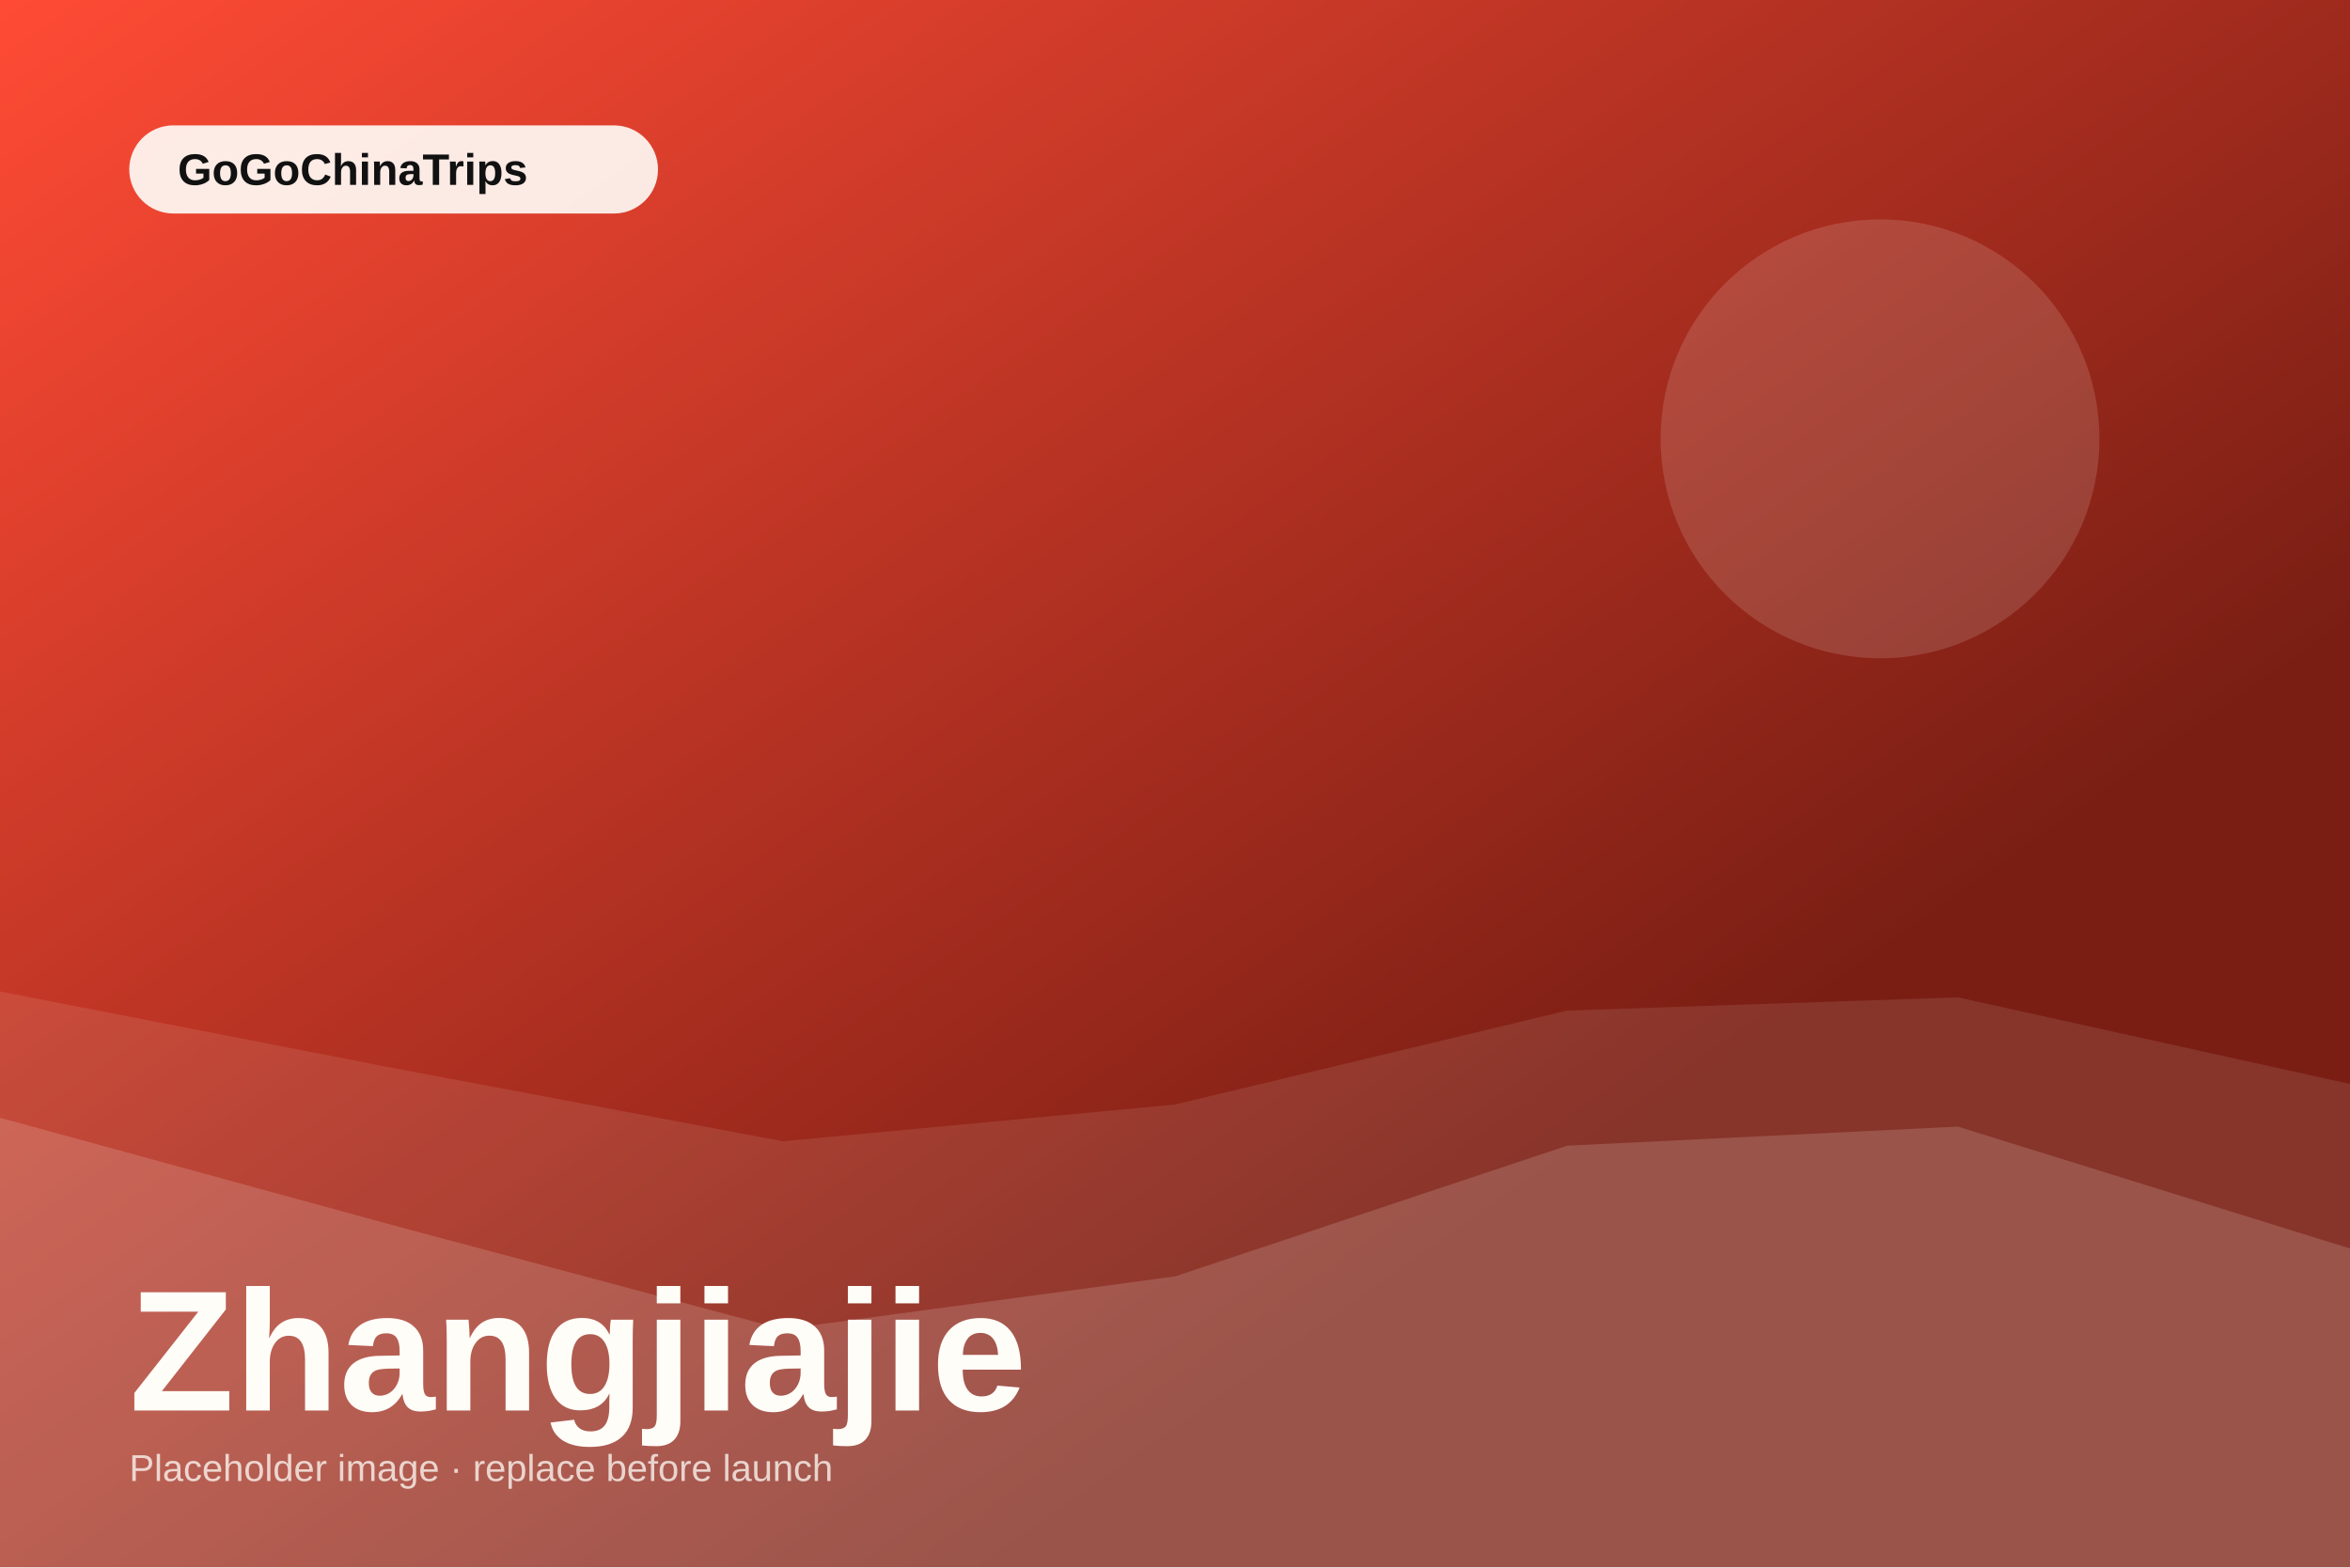
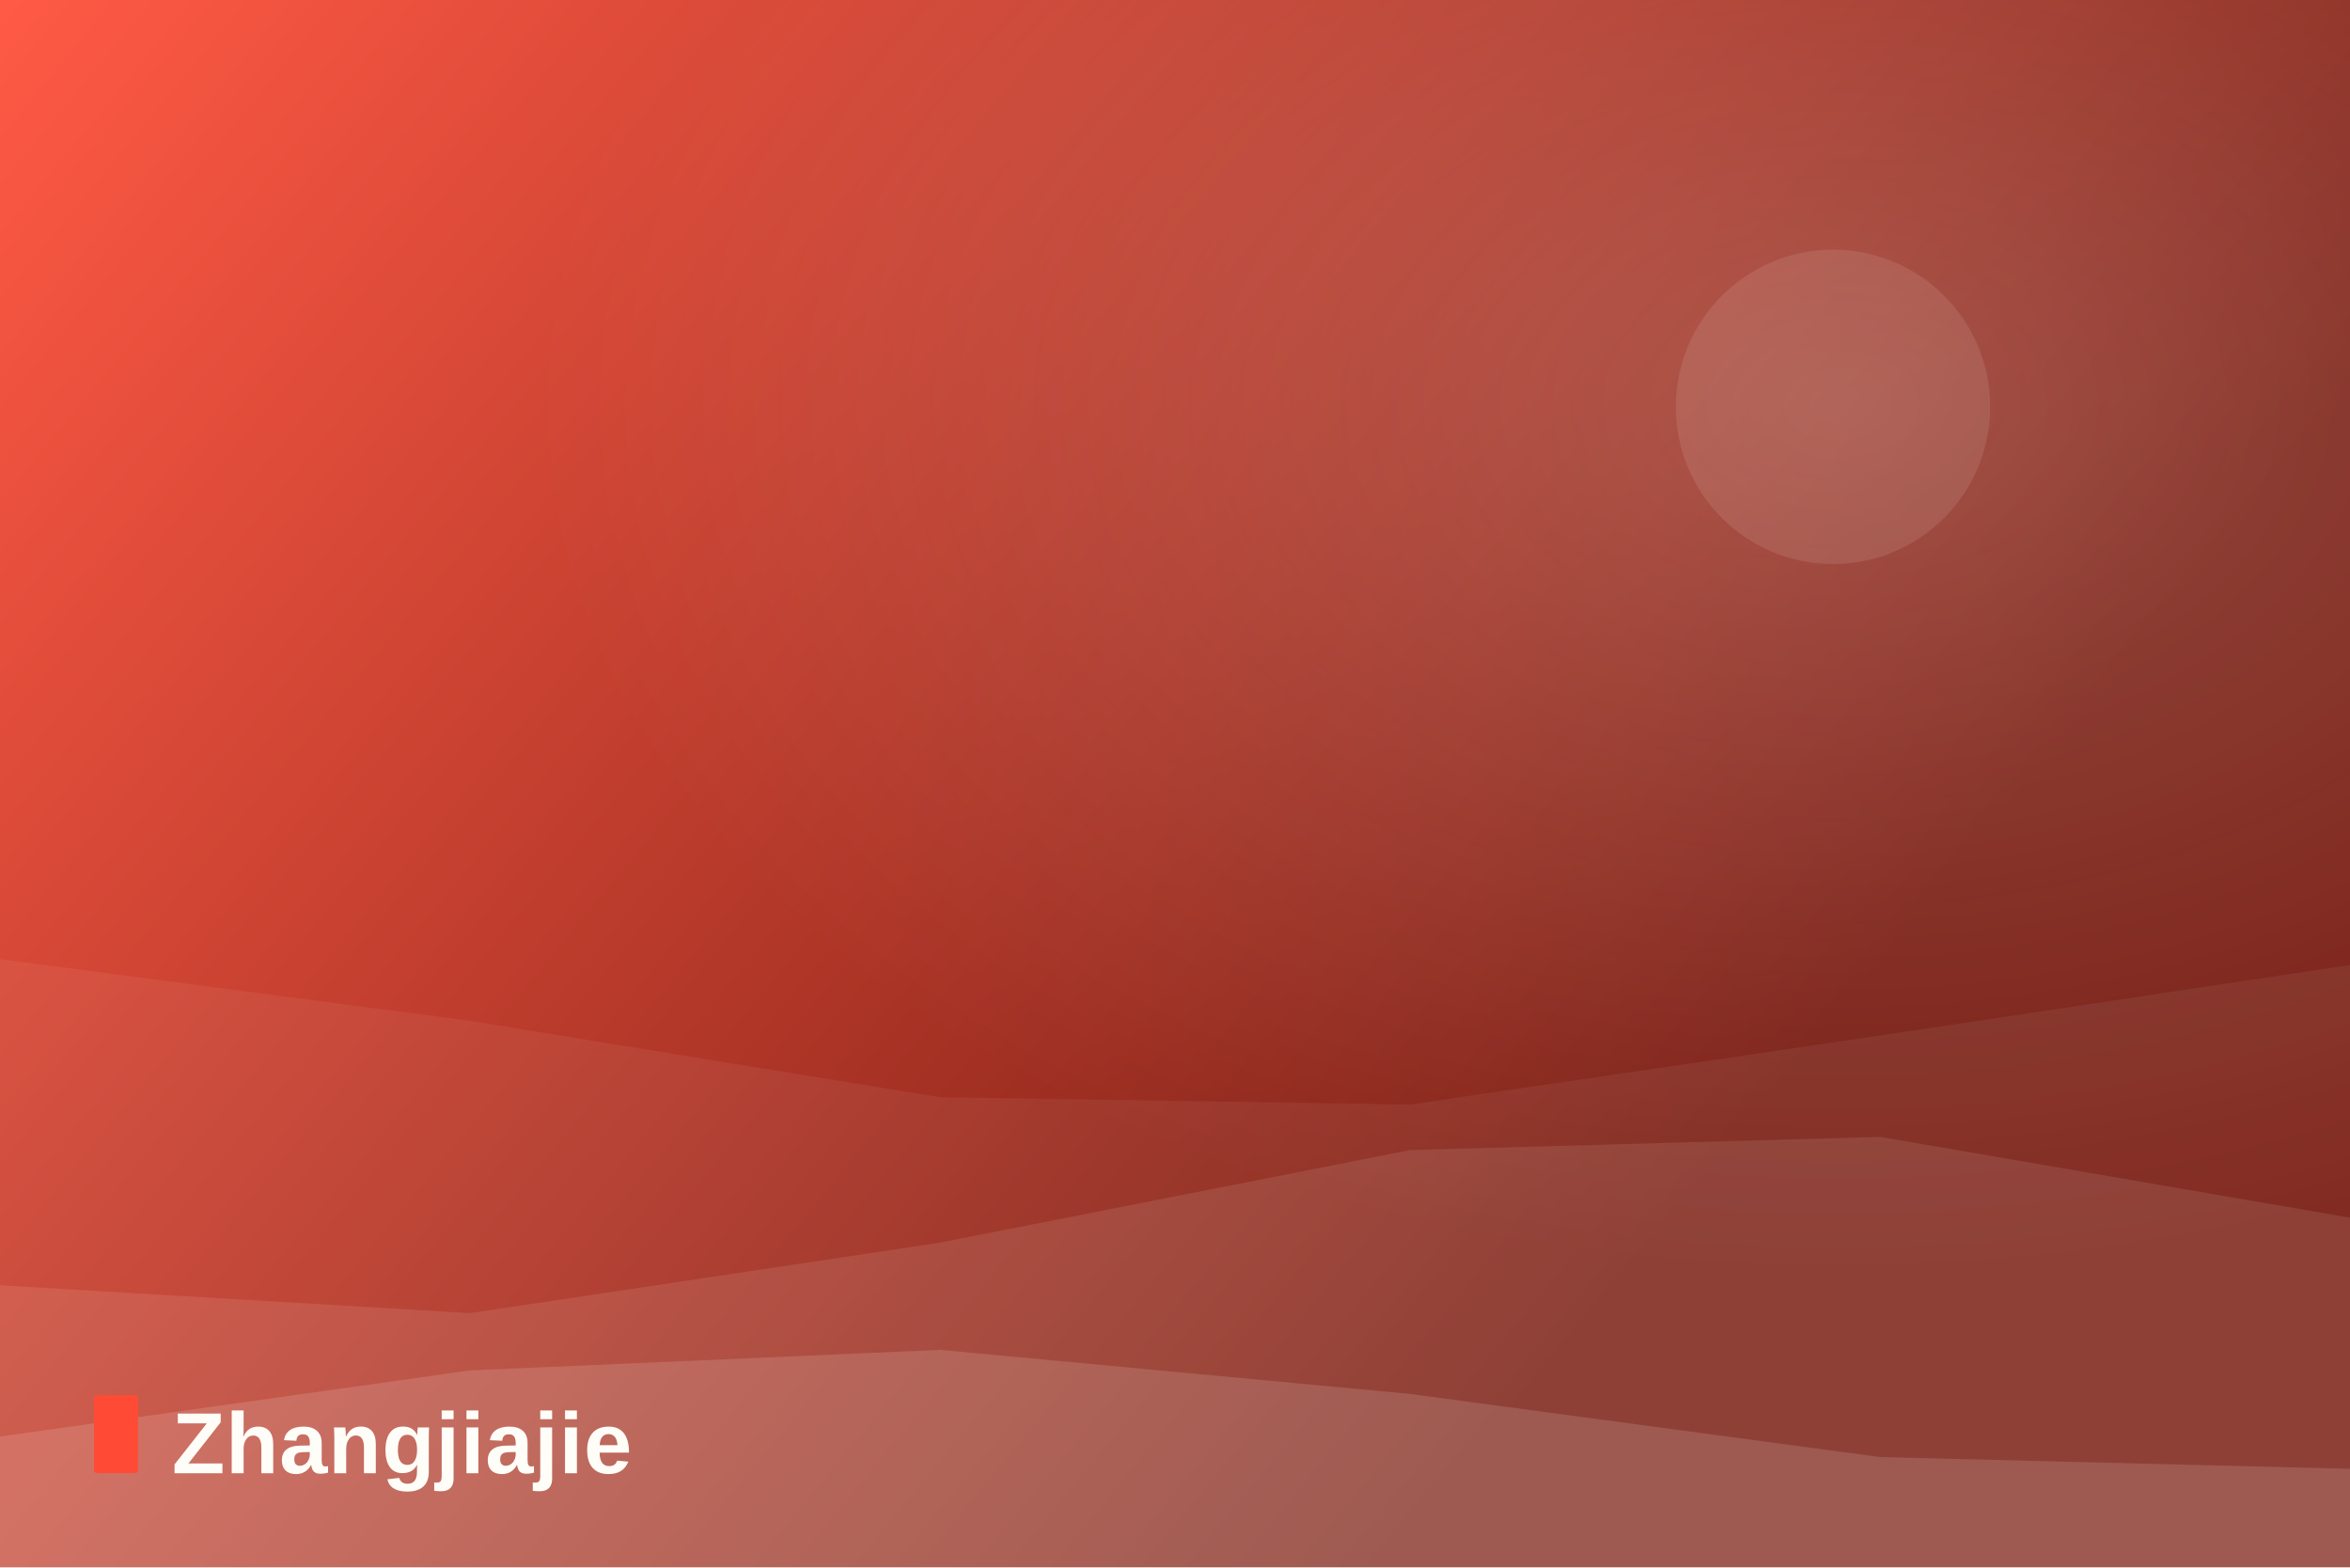
- <svg xmlns="http://www.w3.org/2000/svg" width="1600" height="1067" viewBox="0 0 1600 1067" role="img">
+ <svg xmlns="http://www.w3.org/2000/svg" width="1600" height="1067" viewBox="0 0 1600 1067" role="img" preserveAspectRatio="xMidYMid slice">
  <defs>
-     <linearGradient id="g" gradientTransform="rotate(44)">
-       <stop offset="0" stop-color="#FF4B35" />
+     <linearGradient id="g" gradientTransform="rotate(29)">
+       <stop offset="0" stop-color="#FF5A45" />
      <stop offset="1" stop-color="#7A1E14" />
    </linearGradient>
+     <radialGradient id="glow" cx="78%" cy="26%" r="55%">
+       <stop offset="0" stop-color="#FFFDF8" stop-opacity="0.20" />
+       <stop offset="1" stop-color="#FFFDF8" stop-opacity="0" />
+     </radialGradient>
  </defs>
  <rect width="1600" height="1067" fill="url(#g)" />
-   <circle cx="1280" cy="298.76" r="149.38" fill="#FFFDF8" opacity="0.14" />
-   <polygon points="0,1067 0,675 267,727 533,777 800,752 1067,688 1333,679 1600,738 1600,1067" fill="#FFFDF8" opacity="0.1" />
-   <polygon points="0,1067 0,761 267,834 533,905 800,869 1067,780 1333,767 1600,850 1600,1067" fill="#FFFDF8" opacity="0.16" />
-   <rect x="88" y="85.36" width="360" height="60" rx="30" fill="#FFFDF8" opacity="0.9" />
-   <text x="121" y="125.86" font-family="Space Grotesk, Arial, sans-serif" font-size="30" font-weight="700" fill="#111111">GoGoChinaTrips</text>
-   <text x="88" y="960.3" font-family="Space Grotesk, Arial, sans-serif" font-size="117" font-weight="700" fill="#FFFDF8">Zhangjiajie</text>
-   <text x="88" y="1008.3" font-family="Arial, sans-serif" font-size="25.5" fill="#FFFDF8" opacity="0.75">Placeholder image · replace before launch</text>
+   <rect width="1600" height="1067" fill="url(#glow)" />
+   <circle cx="1248" cy="277" r="107" fill="#FFFDF8" opacity="0.10" />
+   <polygon points="0,1067 0,653 320,695 640,747 960,752 1280,705 1600,657 1600,1067" fill="#FFFDF8" opacity="0.06" />
+   <polygon points="0,1067 0,875 320,894 640,846 960,783 1280,774 1600,829 1600,1067" fill="#FFFDF8" opacity="0.1" />
+   <polygon points="0,1067 0,978 320,933 640,919 960,949 1280,992 1600,1000 1600,1067" fill="#FFFDF8" opacity="0.14" />
+   <rect x="64" y="949.9" width="30" height="53" rx="2" fill="#FF4B35" />
+   <text x="117.1" y="1003" font-family="'Space Grotesk', Arial, sans-serif" font-size="59" font-weight="700" fill="#FFFDF8" letter-spacing="0.5">Zhangjiajie</text>
</svg>
